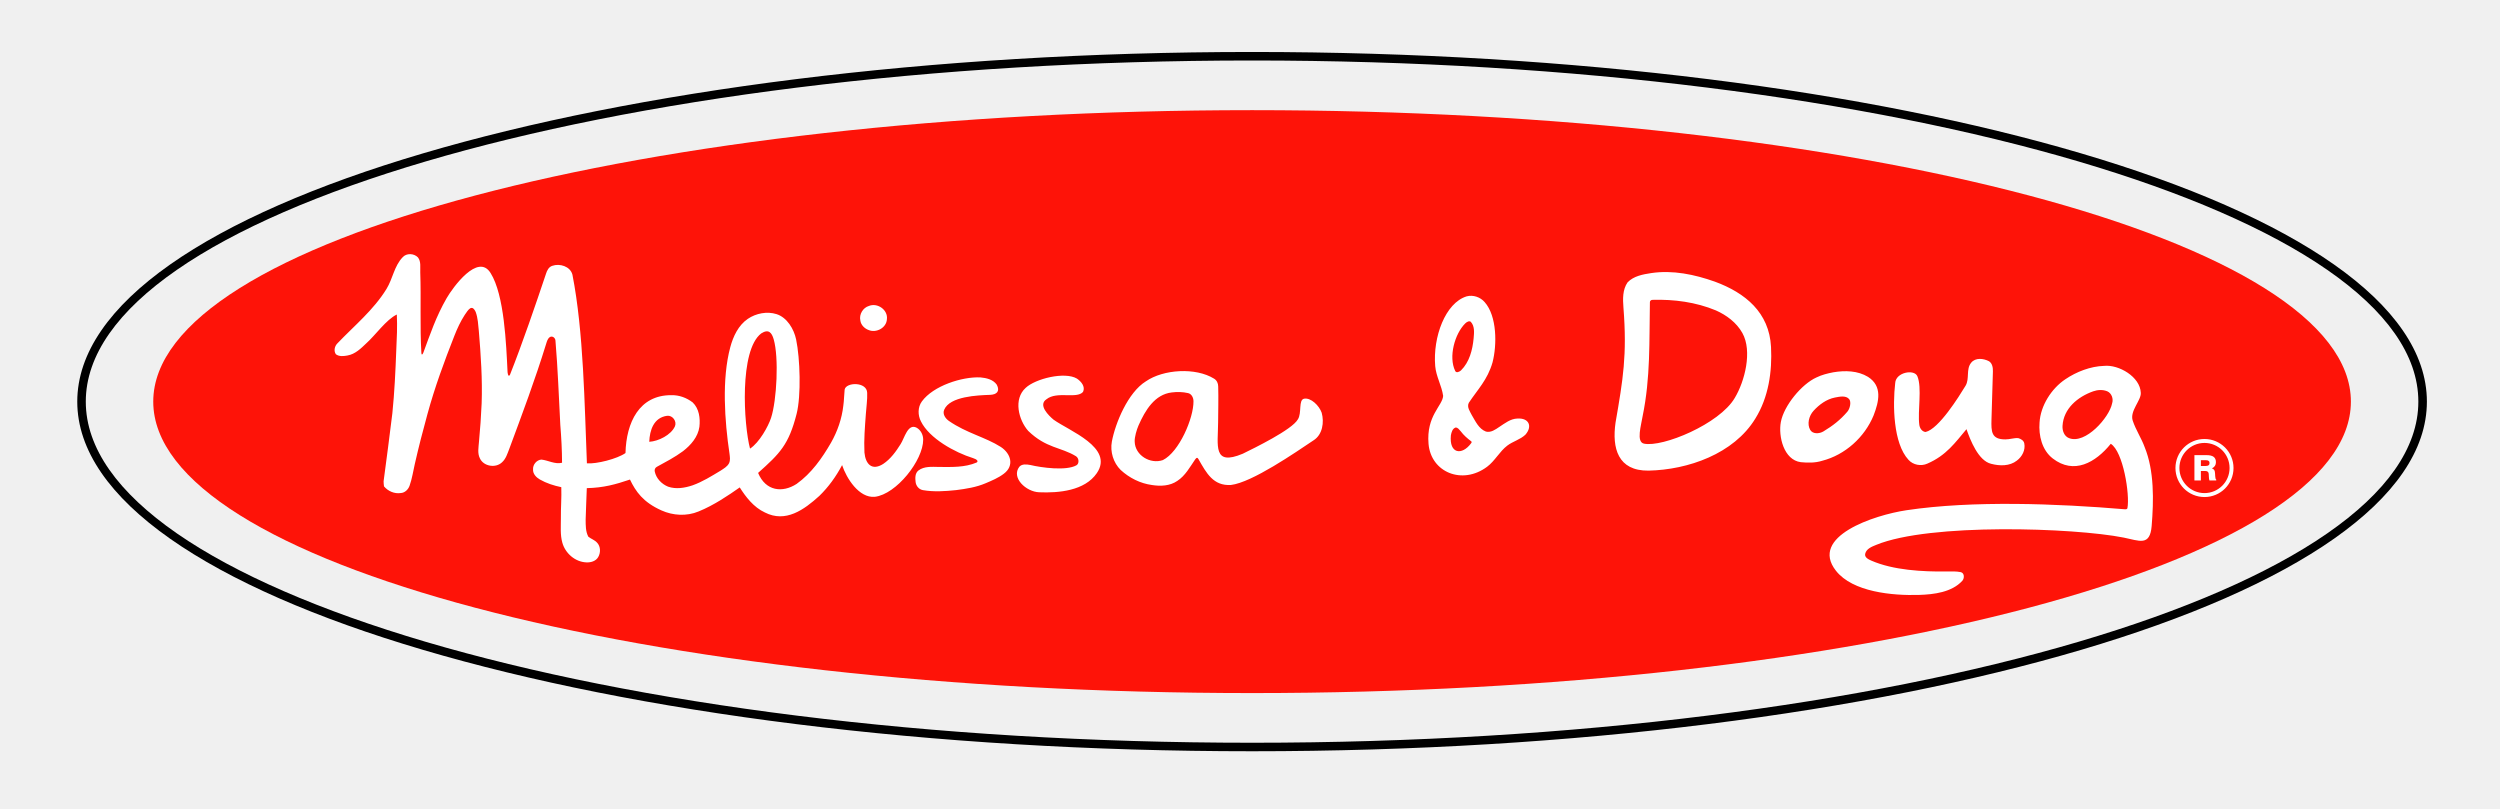
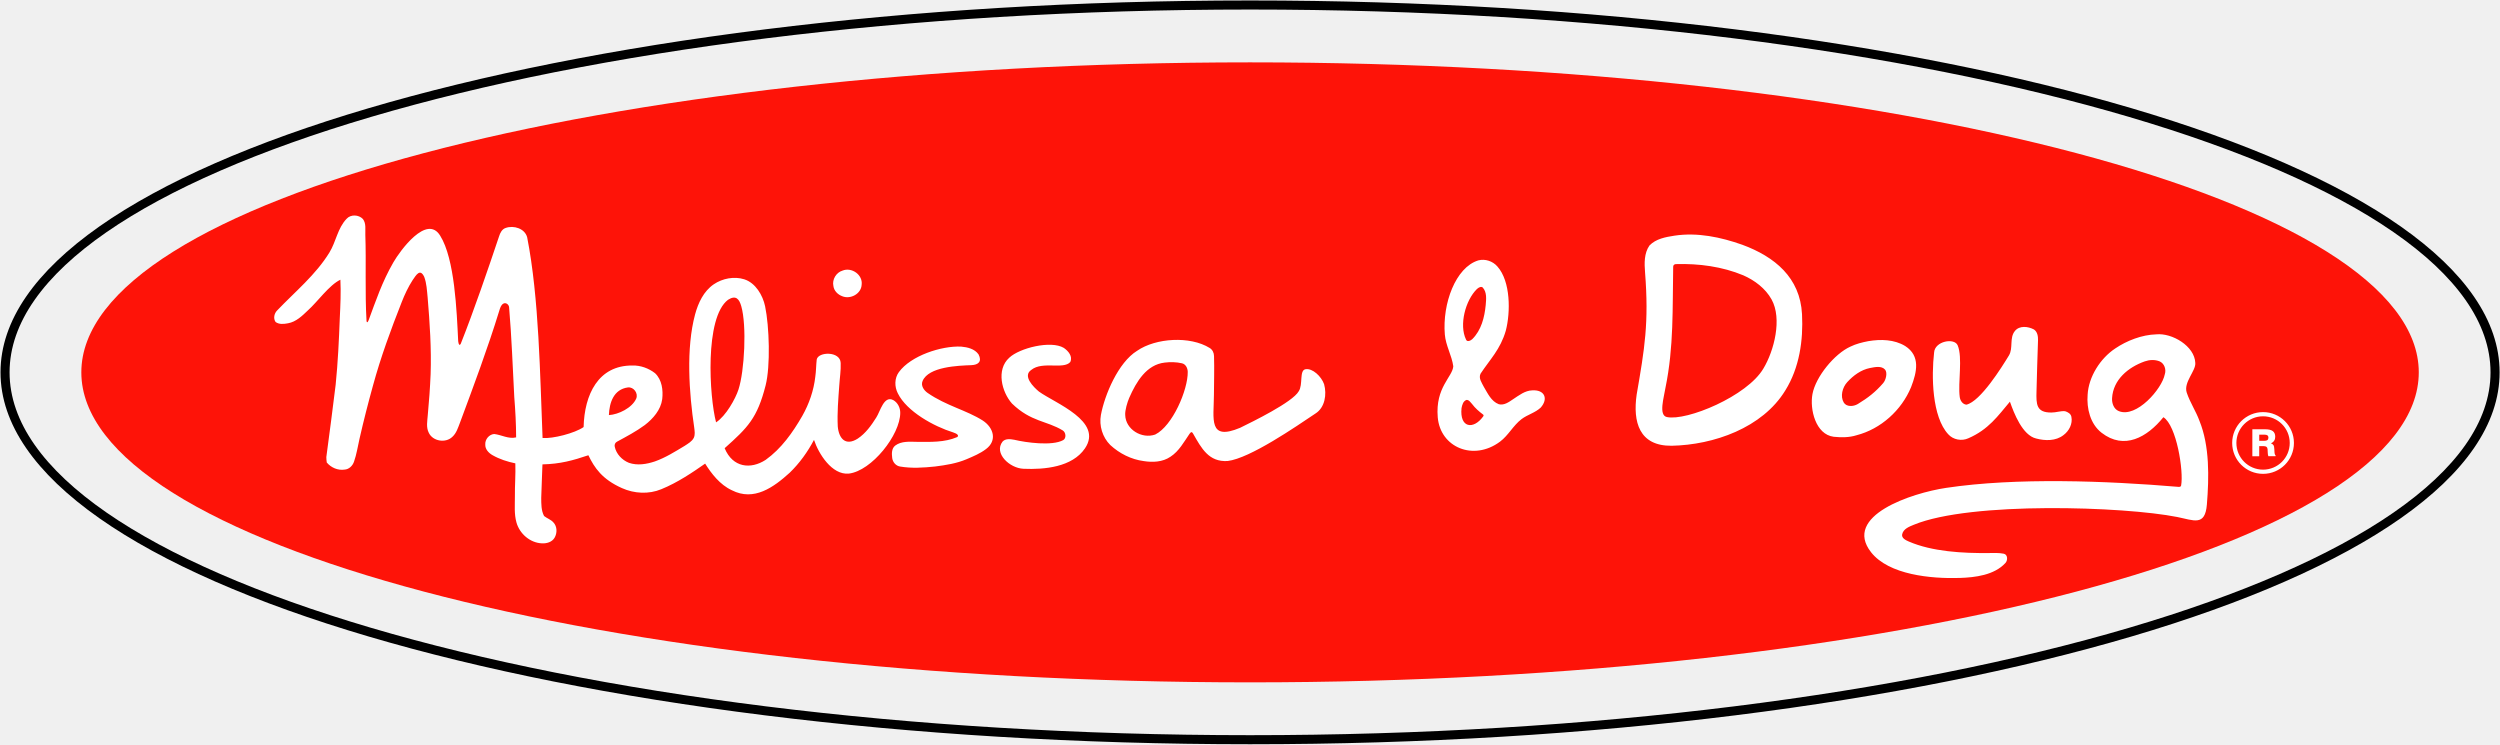
- <svg xmlns="http://www.w3.org/2000/svg" version="1.1" width="266" height="86" viewBox="-0.721 -0.232 266 86" enable-background="new -0.721 -0.232 266 86" xml:space="preserve">
+ <svg xmlns="http://www.w3.org/2000/svg" version="1.1" width="250.09" height="74.498" viewBox="7.449 5.251 250.09 74.498" enable-background="new 7.449 5.251 250.09 74.498" xml:space="preserve">
  <defs>
</defs>
  <rect opacity="0" fill="#FFFFFF" width="265" height="85" />
  <path fill-rule="evenodd" clip-rule="evenodd" fill="#FE1308" d="M132.5,11.489  c64.569,0,116.914,13.884,116.914,31.011c0,17.126-52.345,31.011-116.914,31.011  c-64.57,0-116.915-13.885-116.915-31.011C15.585,25.374,67.929,11.489,132.5,11.489  L132.5,11.489z" />
  <path fill="#FFFFFF" d="M232.765,50.889v-2.695h1.291c0.342,0,0.594,0.061,0.756,0.183  c0.161,0.122,0.242,0.312,0.242,0.567c0,0.151-0.034,0.282-0.104,0.389  c-0.068,0.108-0.175,0.199-0.32,0.271c0.118,0.046,0.202,0.107,0.251,0.185  s0.076,0.214,0.083,0.409c0.005,0.055,0.009,0.129,0.012,0.221  c0.008,0.218,0.046,0.344,0.111,0.378v0.093h-0.723  c-0.035-0.095-0.056-0.226-0.061-0.392c-0.005-0.165-0.01-0.271-0.015-0.313  c-0.011-0.104-0.047-0.182-0.106-0.23s-0.149-0.072-0.269-0.072h-0.461v1.008  H232.765L232.765,50.889z M233.453,49.348h0.514c0.14,0,0.241-0.025,0.307-0.077  c0.065-0.051,0.099-0.133,0.099-0.245c0-0.099-0.033-0.172-0.096-0.22  c-0.063-0.049-0.16-0.073-0.291-0.073h-0.532V49.348L233.453,49.348z   M233.836,46.476c0.853,0,1.624,0.346,2.185,0.904  c0.559,0.559,0.904,1.331,0.904,2.184c0,0.854-0.346,1.625-0.904,2.185  c-0.56,0.559-1.332,0.904-2.185,0.904s-1.625-0.346-2.185-0.904  c-0.558-0.56-0.904-1.331-0.904-2.185c0-0.853,0.347-1.625,0.904-2.184  C232.211,46.822,232.984,46.476,233.836,46.476L233.836,46.476z M235.724,47.677  c-0.483-0.482-1.151-0.781-1.888-0.781c-0.737,0-1.404,0.299-1.887,0.781  c-0.483,0.483-0.781,1.15-0.781,1.887s0.298,1.404,0.781,1.888  c0.482,0.482,1.149,0.781,1.887,0.781c0.736,0,1.404-0.299,1.888-0.781  c0.482-0.482,0.781-1.15,0.781-1.888C236.505,48.828,236.207,48.161,235.724,47.677  L235.724,47.677z M153.654,46.082c0.061-0.314,0.158-0.707,0.498-0.825  c0.254-0.012,0.4,0.245,0.557,0.409c0.306,0.411,0.695,0.748,1.104,1.056  c0.055,0.04,0.073,0.111-0.004,0.204C154.832,48.258,153.455,48.059,153.654,46.082  L153.654,46.082z M70.272,44.006c0.573-0.058,1.043,0.589,0.821,1.12  c-0.414,0.934-1.767,1.59-2.733,1.65C68.409,45.547,68.824,44.199,70.272,44.006  L70.272,44.006z M194.518,42.065c0.501-0.095,1.149-0.243,1.504,0.161  c0.255,0.292,0.103,1.015-0.188,1.351c-0.774,0.895-1.526,1.476-2.537,2.09  c-0.453,0.274-1.14,0.296-1.406-0.15c-0.366-0.611-0.146-1.504,0.354-2.046  C192.853,42.81,193.621,42.241,194.518,42.065L194.518,42.065z M123.951,41.524  c0.577-0.073,1.171-0.061,1.739,0.07c0.376,0.086,0.571,0.487,0.576,0.861  c0.023,1.792-1.52,5.408-3.258,6.267c-1.34,0.465-2.956-0.509-2.997-1.95  c-0.034-0.478,0.217-1.301,0.4-1.719  C121.134,43.4,122.152,41.735,123.951,41.524L123.951,41.524z M221.997,41.404  c0.473-0.168,1.013-0.195,1.486-0.006c0.483,0.207,0.688,0.817,0.522,1.301  c-0.283,1.459-2.832,4.391-4.593,3.681c-0.508-0.201-0.712-0.792-0.68-1.3  C218.837,43.234,220.348,41.987,221.997,41.404L221.997,41.404z M80.277,35.241  c0.8-0.51,1.124-0.059,1.325,0.637c0.557,1.929,0.33,6.485-0.283,8.353  c-0.293,0.896-1.246,2.63-2.237,3.27C78.409,44.952,77.92,37.026,80.277,35.241  L80.277,35.241z M155.181,34.178c0.181-0.179,0.439-0.298,0.592-0.167  c0.434,0.476,0.35,1.167,0.3,1.757c-0.118,1.227-0.441,2.519-1.345,3.411  c-0.156,0.146-0.518,0.323-0.625,0.037C153.391,37.745,154.053,35.294,155.181,34.178  L155.181,34.178z M174.828,31.937c-0.013-0.159,0.136-0.274,0.287-0.266  c2.284-0.065,4.609,0.24,6.73,1.123c1.143,0.506,2.205,1.301,2.823,2.407  c1.079,1.931,0.256,5.141-0.815,6.915c-1.625,2.771-7.681,5.274-9.656,4.855  c-0.852-0.18-0.292-1.963-0.141-2.932  C174.901,39.934,174.75,36.067,174.828,31.937L174.828,31.937z M97.369,42.477  c-0.45,0.611-0.445,1.47-0.101,2.129c0.892,1.807,3.596,3.302,5.546,3.906  c0.421,0.13,0.591,0.331,0.381,0.467c-1.265,0.54-2.667,0.481-4.028,0.472  c-0.725-0.012-1.548-0.09-2.16,0.371c-0.379,0.293-0.359,0.818-0.306,1.246  c0.052,0.411,0.363,0.785,0.785,0.852C98.648,52.119,99.833,52.039,101,51.917  c1.067-0.137,2.147-0.303,3.144-0.729c0.671-0.286,1.357-0.568,1.941-1.014  c1.14-0.855,0.759-2.141-0.318-2.85c-1.632-1.042-3.653-1.471-5.519-2.764  c-0.372-0.256-0.708-0.729-0.508-1.193c0.599-1.441,3.576-1.538,4.88-1.587  c0.697-0.027,1.089-0.364,0.719-1.076c-0.389-0.557-1.102-0.722-1.738-0.78  C101.632,39.831,98.568,40.828,97.369,42.477L97.369,42.477z M108.408,41.039  c-1.321,1.193-0.755,3.415,0.274,4.578c1.908,1.852,3.48,1.714,5.076,2.691  c0.342,0.209,0.366,0.802,0.045,0.973c-1.103,0.605-3.714,0.246-4.895-0.038  c-0.387-0.068-0.877-0.139-1.171,0.188c-0.892,1.158,0.709,2.662,2.104,2.715  c2.091,0.089,4.863-0.161,6.141-2.037c1.853-2.723-2.954-4.498-4.602-5.687  c-0.52-0.432-1.689-1.567-0.751-2.177c1.109-0.887,3.202-0.003,3.883-0.776  c0.275-0.569-0.203-1.118-0.649-1.419  C112.576,39.282,109.435,40.063,108.408,41.039L108.408,41.039z M194.349,39.379  c-0.616,0.118-1.231,0.271-1.796,0.548c-1.583,0.71-3.469,3.008-3.792,4.741  c-0.284,1.525,0.312,4.044,2.125,4.276c0.759,0.076,1.543,0.082,2.279-0.151  c2.437-0.627,4.509-2.501,5.463-4.82c0.584-1.512,0.951-3.115-0.59-4.106  C196.94,39.199,195.583,39.171,194.349,39.379L194.349,39.379z M121.199,40.344  c-1.902,1.172-3.252,4.444-3.619,6.415c-0.197,1.078,0.158,2.241,0.938,3.012  c0.919,0.848,2.092,1.439,3.336,1.604c0.906,0.146,1.905,0.102,2.685-0.435  c0.862-0.557,1.36-1.5,1.908-2.295c0.163-0.235,0.256-0.188,0.353-0.018  c0.842,1.477,1.575,2.86,3.455,2.742c2.247-0.27,6.84-3.448,8.79-4.753  c0.955-0.601,1.142-1.921,0.861-2.934c-0.276-0.777-1.153-1.616-1.859-1.495  c-0.643,0.111-0.23,1.539-0.678,2.204c-0.609,1.093-4.65,3.061-5.861,3.654  c-3.216,1.35-2.635-0.873-2.622-3.311c0.007-1.287,0.048-2.575,0.009-3.861  c-0.003-0.323-0.153-0.648-0.439-0.815  C126.504,38.846,123.072,39.049,121.199,40.344L121.199,40.344z M219.037,40.118  c-1.48,0.983-2.651,2.821-2.75,4.612c-0.109,1.376,0.258,2.93,1.398,3.814  c2.257,1.75,4.555,0.456,6.181-1.557c1.315,0.822,2.046,5.395,1.772,6.843  c-0.021,0.11-0.15,0.135-0.256,0.126c-7.217-0.608-16.243-0.95-23.252,0.1  c-3.456,0.518-10.364,2.797-7.508,6.438c1.78,2.269,6.007,2.662,8.856,2.573  c1.553-0.049,3.466-0.276,4.588-1.499c0.245-0.267,0.241-0.847-0.178-0.928  c-0.485-0.095-0.978-0.071-1.466-0.065c-2.598,0.03-5.701-0.138-8.035-1.157  c-0.299-0.131-0.738-0.339-0.652-0.724c0.122-0.547,0.713-0.762,1.179-0.954  c5.663-2.334,21.005-1.83,26.332-0.771c1.659,0.329,2.791,0.959,2.97-1.241  c0.222-2.727,0.281-5.863-0.741-8.374c-0.354-0.976-0.938-1.822-1.274-2.828  c-0.342-1.021,0.925-2.181,0.857-2.966c-0.061-1.697-2.34-3.024-3.904-2.862  C221.724,38.736,220.201,39.326,219.037,40.118L219.037,40.118z M209.011,38.363  c-0.571,0.697-0.147,1.699-0.597,2.447c-0.713,1.17-2.842,4.598-4.253,4.922  c-0.385-0.034-0.622-0.412-0.668-0.767c-0.192-1.443,0.312-3.951-0.208-5.171  c-0.329-0.771-2.292-0.426-2.357,0.73c-0.27,2.339-0.221,6.41,1.418,8.172  c0.486,0.547,1.341,0.705,2.002,0.401c2.016-0.867,2.974-2.25,4.165-3.664  c0.405,1.154,1.255,3.367,2.627,3.685c0.898,0.239,1.969,0.263,2.735-0.343  c0.56-0.415,0.931-1.132,0.787-1.833c-0.057-0.309-0.365-0.476-0.638-0.557  c-0.46-0.038-0.904,0.139-1.363,0.134c-1.514,0.012-1.523-0.83-1.488-2.122  c0.044-1.701,0.09-3.402,0.151-5.101c0.011-0.395-0.054-0.853-0.408-1.088  C210.334,37.902,209.47,37.79,209.011,38.363L209.011,38.363z M91.733,32.32  c-0.632,0.184-1.061,0.897-0.914,1.543c0.058,0.481,0.445,0.862,0.888,1.023  c0.813,0.336,1.891-0.236,1.938-1.149C93.779,32.741,92.642,31.948,91.733,32.32  L91.733,32.32z M155.331,31.3c-2.27,0.696-3.604,4.326-3.347,7.413  c0.093,1.11,0.693,2.086,0.846,3.178c-0.07,1.063-1.807,2.11-1.555,5.104  c0.255,3.023,3.586,4.409,6.229,2.438c0.842-0.628,1.326-1.627,2.156-2.256  c0.595-0.45,1.37-0.635,1.92-1.156c0.781-0.89,0.382-1.797-0.847-1.72  c-0.738,0.019-1.337,0.507-1.926,0.89c-0.416,0.28-0.891,0.633-1.423,0.497  c-0.766-0.292-1.11-1.093-1.505-1.749c-0.195-0.398-0.543-0.847-0.321-1.307  c0.925-1.406,1.989-2.432,2.527-4.308c0.475-1.833,0.493-4.918-0.843-6.417  C156.779,31.374,156.018,31.118,155.331,31.3L155.331,31.3z M174.963,28.825  c-0.887,0.137-1.863,0.311-2.509,0.985c-0.542,0.777-0.512,1.778-0.441,2.68  c0.396,5.058-0.041,7.614-0.84,12.239c-0.391,2.722,0.246,5.15,3.506,5.114  c4.198-0.086,9.078-1.784,11.368-5.539c1.407-2.259,1.804-5.001,1.669-7.624  c-0.188-3.661-2.733-5.75-5.974-6.944  C179.582,28.971,177.257,28.481,174.963,28.825L174.963,28.825z M42.117,27.143  c-0.896,0.934-1.047,2.279-1.711,3.362c-1.373,2.242-3.437,3.922-5.223,5.793  c-0.3,0.293-0.42,0.807-0.165,1.164c0.354,0.262,0.832,0.207,1.24,0.129  c0.815-0.142,1.427-0.749,2-1.298c0.918-0.811,2.137-2.545,3.243-3.059  c0.062,1.265,0.002,2.531-0.059,3.795c-0.085,2.238-0.189,4.476-0.415,6.703  c-0.3,2.414-0.605,4.829-0.933,7.241c-0.008,0.182,0.024,0.362,0.042,0.544  c0.428,0.514,1.112,0.812,1.781,0.711c0.446-0.024,0.807-0.384,0.945-0.791  c0.263-0.744,0.375-1.528,0.552-2.296c0.405-1.782,0.858-3.553,1.345-5.312  c0.774-2.842,1.792-5.611,2.872-8.348c0.299-0.763,0.646-1.511,1.092-2.201  c0.369-0.538,0.752-1.204,1.167-0.325c0.241,0.651,0.266,1.353,0.337,2.035  c0.214,2.561,0.388,5.133,0.299,7.703c-0.057,1.366-0.156,2.729-0.285,4.089  c-0.041,0.585-0.179,1.21,0.101,1.76c0.399,0.857,1.687,1.062,2.356,0.411  c0.411-0.368,0.568-0.915,0.763-1.411c1.379-3.711,2.769-7.423,3.934-11.209  c0.079-0.253,0.159-0.544,0.384-0.694c0.253-0.169,0.573,0.057,0.599,0.353  c0.253,2.984,0.359,5.982,0.517,8.972c0.108,1.345,0.182,2.692,0.186,4.041  c-0.764,0.187-1.458-0.257-2.198-0.338c-0.513,0.04-0.922,0.542-0.888,1.048  c-0.025,0.472,0.338,0.85,0.72,1.068c0.707,0.405,1.492,0.655,2.286,0.82  c0.04,1.109-0.059,2.218-0.044,3.328c0.003,0.857-0.082,1.736,0.153,2.573  c0.309,1.13,1.357,2.049,2.544,2.101c0.473,0.029,1.019-0.123,1.271-0.558  c0.276-0.467,0.271-1.133-0.117-1.537c-0.254-0.291-0.64-0.402-0.932-0.639  c-0.295-0.557-0.279-1.21-0.284-1.822c0.024-1.115,0.092-2.229,0.122-3.343  c1.786-0.039,3.057-0.396,4.594-0.914c0.61,1.269,1.386,2.406,3.353,3.285  c1.229,0.555,2.687,0.636,3.941,0.113c1.641-0.665,3.196-1.727,4.386-2.561  c0.618,0.984,1.478,2.115,2.671,2.664c2.212,1.137,4.186-0.297,5.797-1.76  c0.981-0.951,1.785-2.072,2.422-3.278c0.457,1.379,1.789,3.529,3.481,3.374  c2.295-0.273,5.147-3.883,5.147-6.082c0.004-0.502-0.252-1.024-0.699-1.272  c-0.937-0.493-1.298,1.127-1.7,1.743c-0.497,0.793-1.064,1.584-1.854,2.111  c-1.205,0.767-1.883,0.012-1.997-1.211c-0.068-1.369,0.052-2.736,0.15-4.101  c0.046-0.752,0.173-1.501,0.141-2.256c-0.037-1.199-2.251-1.139-2.397-0.345  c-0.065,0.586-0.059,1.149-0.142,1.72c-0.155,1.381-0.618,2.715-1.302,3.922  c-0.955,1.658-2.091,3.271-3.665,4.397c-1.497,0.972-3.292,0.783-4.101-1.168  c2.33-2.079,3.262-3.007,4.097-6.278c0.496-1.944,0.371-5.904-0.049-7.916  c-0.232-1.113-0.965-2.348-2.086-2.702c-1-0.316-2.18-0.095-3.058,0.505  c-1.004,0.686-1.552,1.86-1.861,3.005c-0.916,3.386-0.606,7.85-0.085,11.336  c0.04,0.335,0.104,0.698-0.048,1.018c-0.19,0.368-0.572,0.572-0.905,0.794  c-0.959,0.576-1.916,1.181-2.975,1.558c-0.831,0.279-1.756,0.437-2.606,0.143  c-0.685-0.275-1.269-0.88-1.419-1.614c-0.051-0.206,0.049-0.414,0.236-0.506  c0.943-0.515,1.902-1.016,2.769-1.656c0.833-0.644,1.598-1.513,1.745-2.592  c0.103-0.905-0.024-1.938-0.715-2.596c-0.642-0.496-1.45-0.794-2.266-0.771  c-3.418-0.025-4.802,2.903-4.883,6.157c-0.882,0.619-3.091,1.18-4.105,1.095  c-0.256-6.228-0.345-13.984-1.542-20.082c-0.238-0.884-1.353-1.215-2.147-0.932  c-0.373,0.119-0.555,0.496-0.664,0.843c-1.072,3.202-2.545,7.508-3.832,10.743  c-0.122,0.216-0.214,0.101-0.257-0.262c-0.146-2.976-0.339-8.227-1.804-10.554  c-1.341-2.185-4.023,1.534-4.673,2.661c-1.143,1.979-1.765,3.871-2.483,5.802  c-0.098,0.258-0.199,0.259-0.21,0.049c-0.165-2.812-0.022-5.862-0.119-8.593  c-0.021-0.532,0.104-1.13-0.245-1.585C43.331,26.718,42.531,26.674,42.117,27.143  L42.117,27.143z" />
  <path d="M132.5,5.298c34.434,0,65.616,4.121,88.195,10.783  c22.74,6.709,36.805,16.046,36.805,26.419s-14.065,19.709-36.805,26.419  c-22.579,6.663-53.762,10.783-88.195,10.783s-65.616-4.12-88.195-10.783  C21.564,62.209,7.5,52.874,7.5,42.5s14.065-19.71,36.805-26.419  C66.883,9.418,98.066,5.298,132.5,5.298L132.5,5.298z M220.44,16.949  c-22.498-6.638-53.589-10.744-87.94-10.744s-65.442,4.106-87.94,10.744  C22.222,23.54,8.407,32.578,8.407,42.5S22.222,61.461,44.559,68.052  c22.498,6.638,53.589,10.744,87.94,10.744s65.442-4.106,87.94-10.744  c22.336-6.591,36.152-15.629,36.152-25.552S242.776,23.54,220.44,16.949  L220.44,16.949z" />
</svg>
